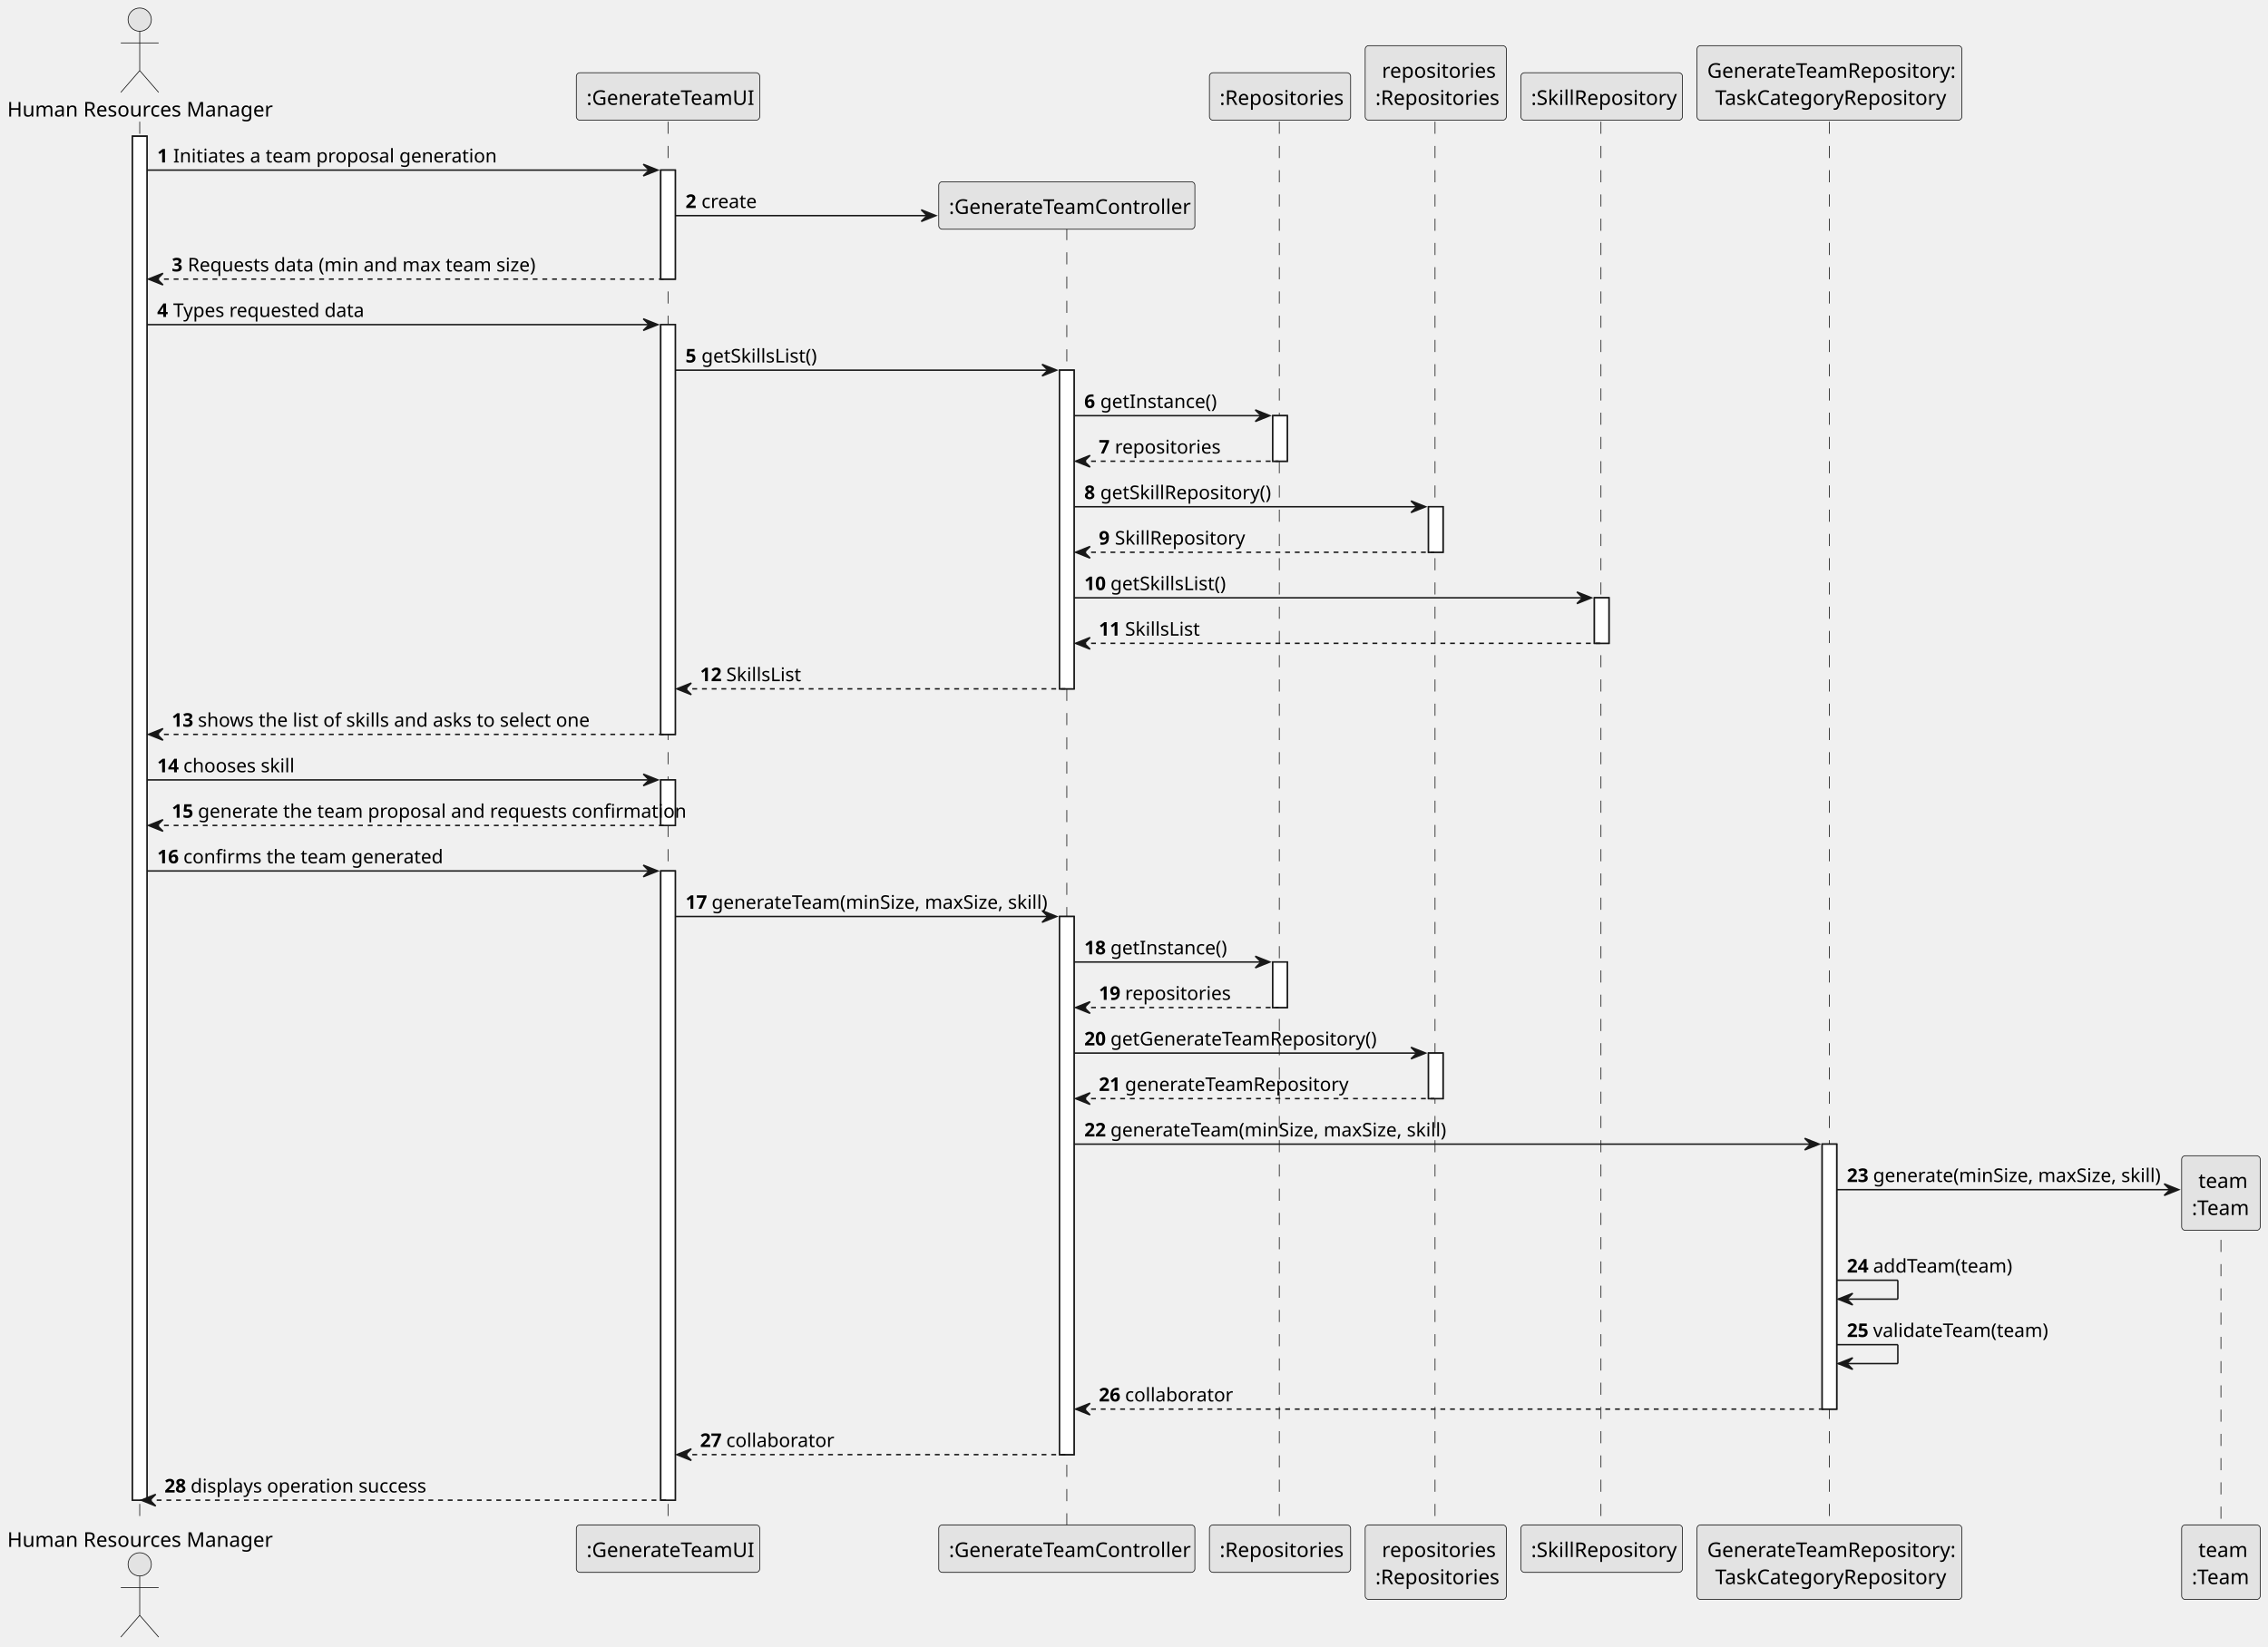
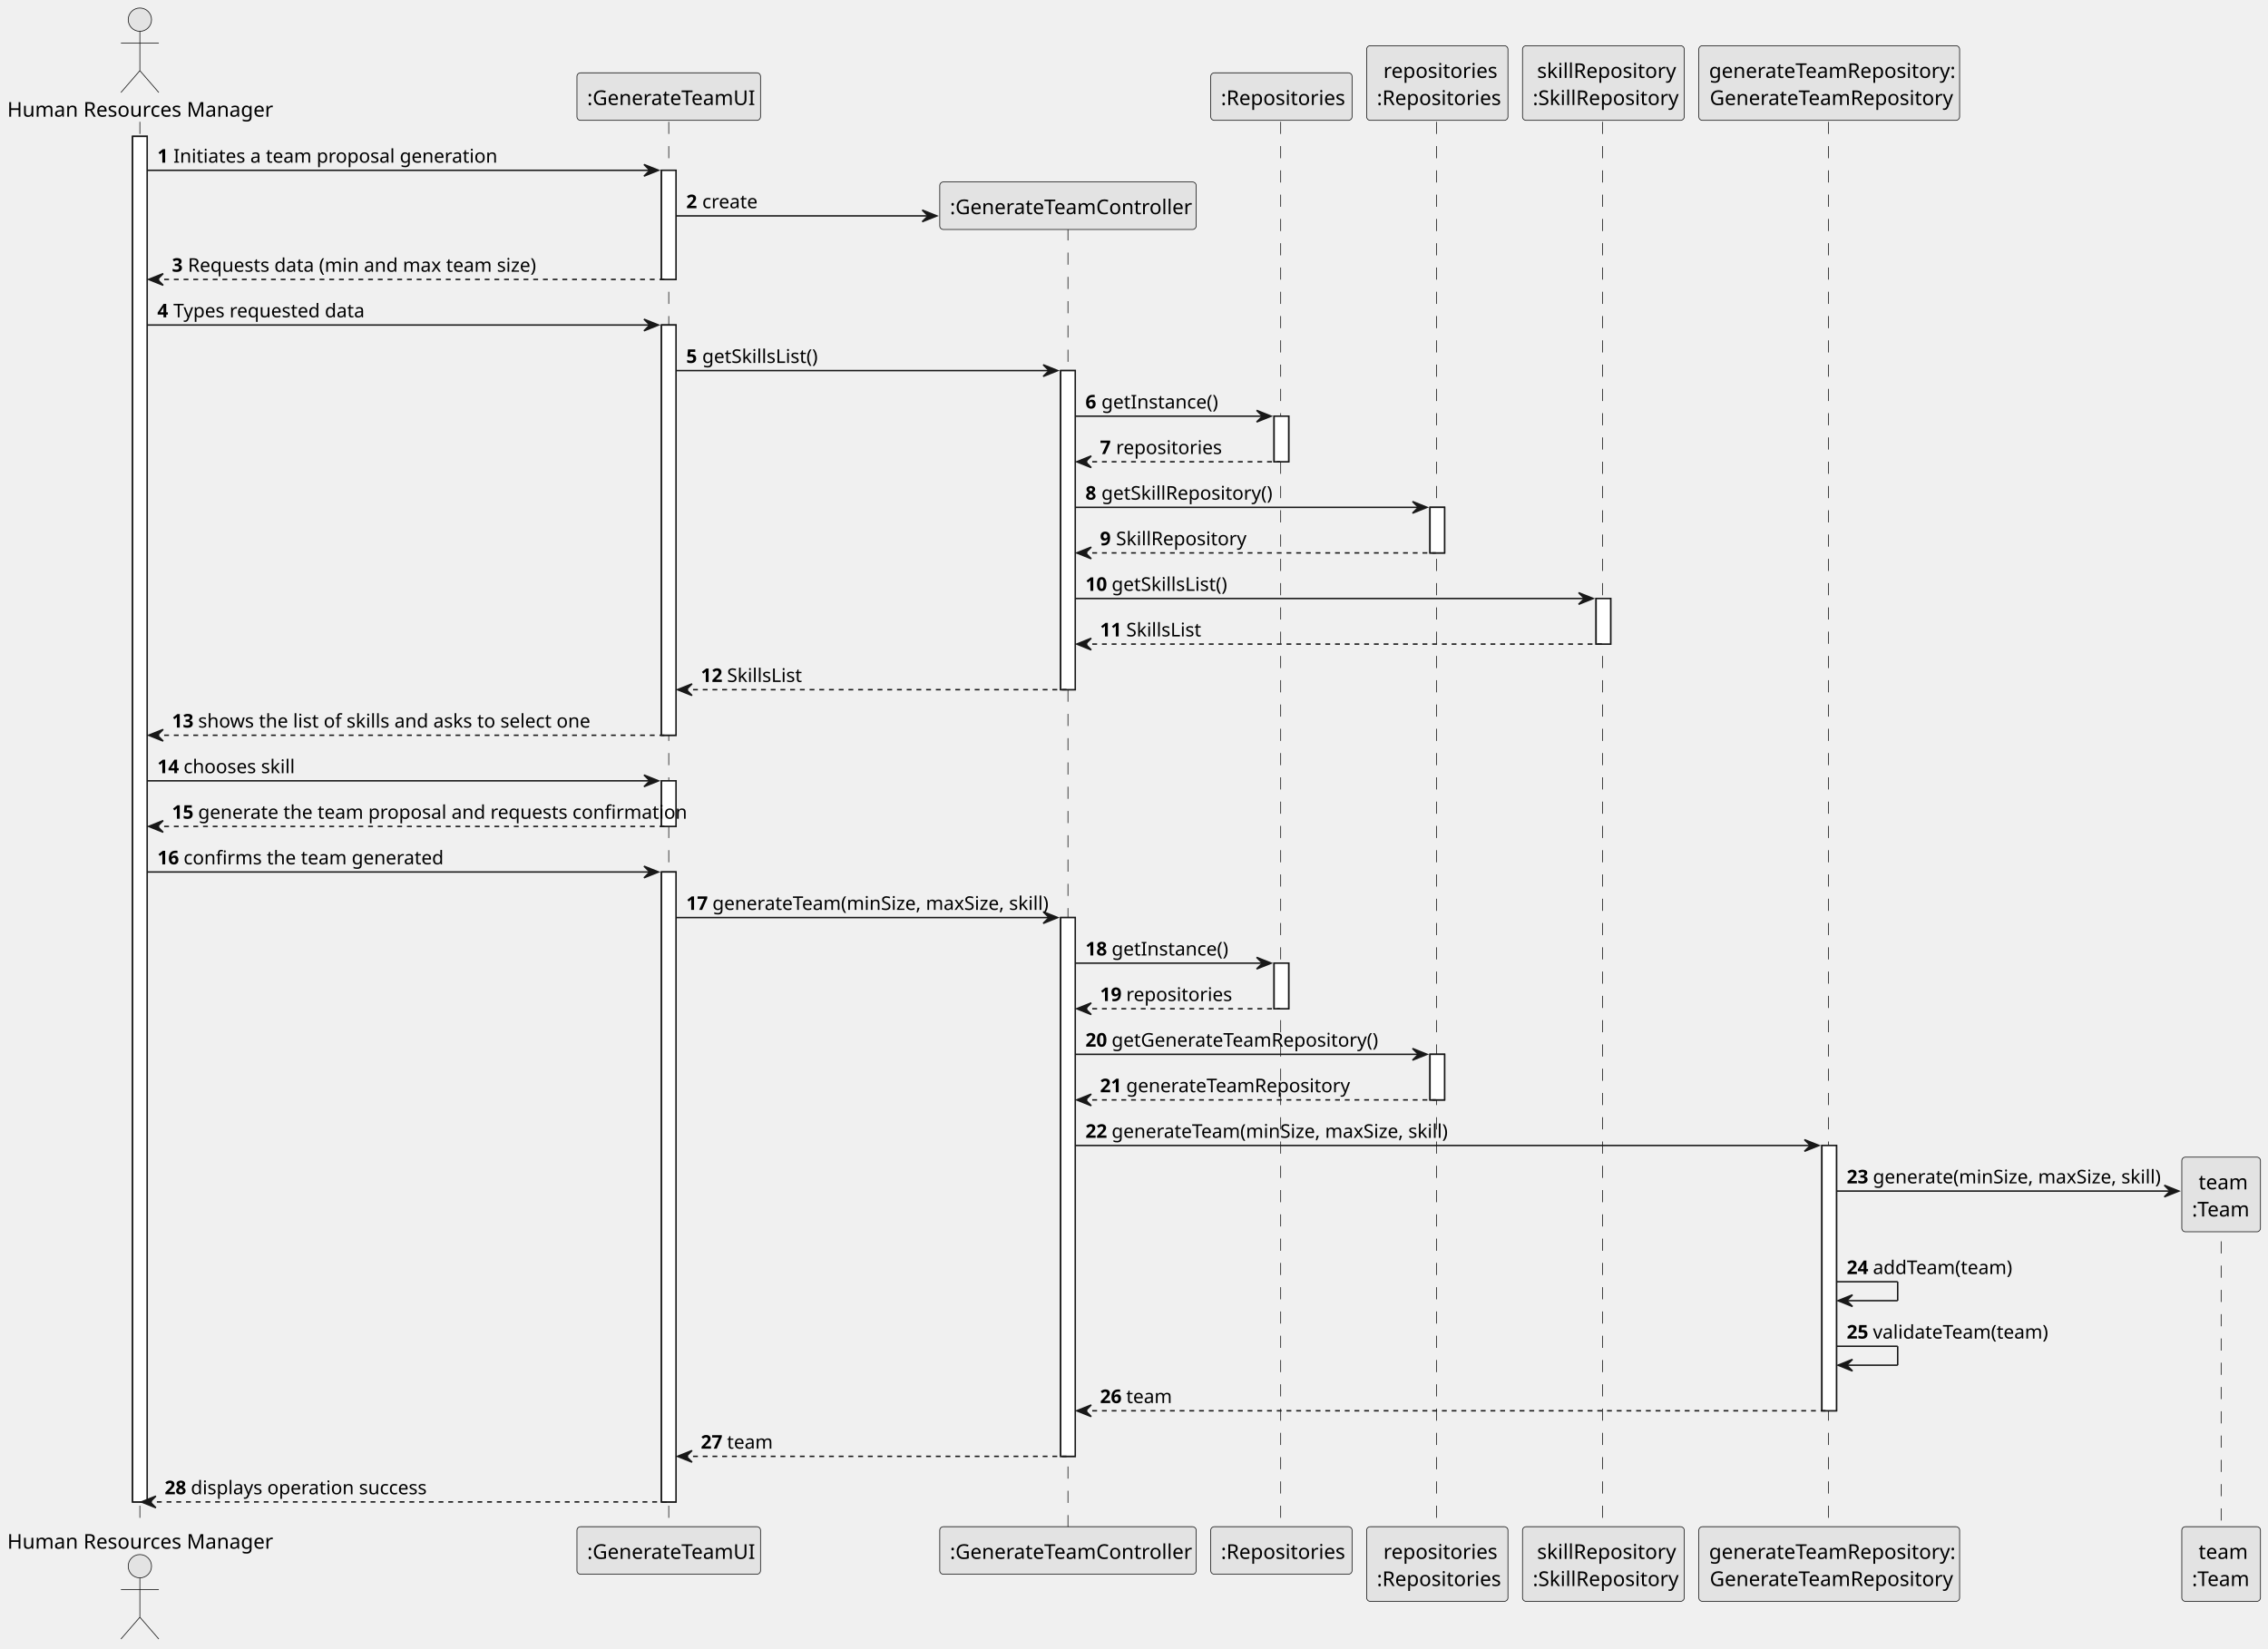
- <svg xmlns="http://www.w3.org/2000/svg" contentStyleType="text/css" height="679.2px" preserveAspectRatio="none" style="width:935px;height:679px;background:#FFFFFF;" version="1.1" viewBox="0 0 935 679" width="935.4px" zoomAndPan="magnify">
+ <svg xmlns="http://www.w3.org/2000/svg" contentStyleType="text/css" height="679.2px" preserveAspectRatio="none" style="width:934px;height:679px;background:#FFFFFF;" version="1.1" viewBox="0 0 934 679" width="934.2px" zoomAndPan="magnify">
  <defs />
  <g>
    <rect fill="#FFFFFF" height="562.458" style="stroke:#181818;stroke-width:0.6;" width="6" x="54.6" y="56.173" />
    <rect fill="#FFFFFF" height="44.947" style="stroke:#181818;stroke-width:0.6;" width="6" x="272.4" y="70.147" />
    <rect fill="#FFFFFF" height="168.971" style="stroke:#181818;stroke-width:0.6;" width="6" x="272.4" y="133.869" />
    <rect fill="#FFFFFF" height="18.775" style="stroke:#181818;stroke-width:0.6;" width="6" x="272.4" y="321.615" />
    <rect fill="#FFFFFF" height="259.466" style="stroke:#181818;stroke-width:0.6;" width="6" x="272.4" y="359.164" />
    <rect fill="#FFFFFF" height="131.422" style="stroke:#181818;stroke-width:0.6;" width="6" x="436.8" y="152.644" />
    <rect fill="#FFFFFF" height="221.917" style="stroke:#181818;stroke-width:0.6;" width="6" x="436.8" y="377.939" />
    <rect fill="#FFFFFF" height="18.775" style="stroke:#181818;stroke-width:0.6;" width="6" x="524.7" y="171.418" />
    <rect fill="#FFFFFF" height="18.775" style="stroke:#181818;stroke-width:0.6;" width="6" x="524.7" y="396.714" />
    <rect fill="#FFFFFF" height="18.775" style="stroke:#181818;stroke-width:0.6;" width="6" x="588.9" y="208.968" />
    <rect fill="#FFFFFF" height="18.775" style="stroke:#181818;stroke-width:0.6;" width="6" x="588.9" y="434.263" />
    <rect fill="#FFFFFF" height="18.775" style="stroke:#181818;stroke-width:0.6;" width="6" x="657.3" y="246.517" />
-     <rect fill="#FFFFFF" height="109.269" style="stroke:#181818;stroke-width:0.6;" width="6" x="751.2" y="471.812" />
+     <rect fill="#FFFFFF" height="109.269" style="stroke:#181818;stroke-width:0.6;" width="6" x="750.3" y="471.812" />
    <line style="stroke:#181818;stroke-width:0.3;stroke-dasharray:5.0,5.0;" x1="57.6" x2="57.6" y1="50.173" y2="629.431" />
    <line style="stroke:#181818;stroke-width:0.3;stroke-dasharray:5.0,5.0;" x1="275.4" x2="275.4" y1="50.173" y2="629.431" />
    <line style="stroke:#181818;stroke-width:0.3;stroke-dasharray:5.0,5.0;" x1="439.8" x2="439.8" y1="94.034" y2="629.431" />
    <line style="stroke:#181818;stroke-width:0.3;stroke-dasharray:5.0,5.0;" x1="527.4" x2="527.4" y1="50.173" y2="629.431" />
    <line style="stroke:#181818;stroke-width:0.3;stroke-dasharray:5.0,5.0;" x1="591.6" x2="591.6" y1="50.173" y2="629.431" />
    <line style="stroke:#181818;stroke-width:0.3;stroke-dasharray:5.0,5.0;" x1="660" x2="660" y1="50.173" y2="629.431" />
-     <line style="stroke:#181818;stroke-width:0.3;stroke-dasharray:5.0,5.0;" x1="754.2" x2="754.2" y1="50.173" y2="629.431" />
-     <line style="stroke:#181818;stroke-width:0.3;stroke-dasharray:5.0,5.0;" x1="915.6" x2="915.6" y1="501.285" y2="629.431" />
+     <line style="stroke:#181818;stroke-width:0.3;stroke-dasharray:5.0,5.0;" x1="753" x2="753" y1="50.173" y2="629.431" />
+     <line style="stroke:#181818;stroke-width:0.3;stroke-dasharray:5.0,5.0;" x1="914.7" x2="914.7" y1="501.285" y2="629.431" />
    <text fill="#000000" font-family="sans-serif" font-size="8.4" lengthAdjust="spacing" textLength="105.6" x="3" y="48.065">Human Resources Manager</text>
    <ellipse cx="57.6" cy="8.1" fill="#E3E3E3" rx="4.8" ry="4.8" style="stroke:#181818;stroke-width:0.3;" />
    <path d="M57.6,12.9 L57.6,29.1 M49.8,17.7 L65.4,17.7 M57.6,29.1 L49.8,38.1 M57.6,29.1 L65.4,38.1 " fill="none" style="stroke:#181818;stroke-width:0.3;" />
    <text fill="#000000" font-family="sans-serif" font-size="8.4" lengthAdjust="spacing" textLength="105.6" x="3" y="637.895">Human Resources Manager</text>
    <ellipse cx="57.6" cy="645.103" fill="#E3E3E3" rx="4.8" ry="4.8" style="stroke:#181818;stroke-width:0.3;" />
    <path d="M57.6,649.903 L57.6,666.103 M49.8,654.703 L65.4,654.703 M57.6,666.103 L49.8,675.103 M57.6,666.103 L65.4,675.103 " fill="none" style="stroke:#181818;stroke-width:0.3;" />
    <rect fill="#E3E3E3" height="19.573" rx="1.5" ry="1.5" style="stroke:#181818;stroke-width:0.3;" width="75.6" x="237.6" y="30" />
    <text fill="#000000" font-family="sans-serif" font-size="8.4" lengthAdjust="spacing" textLength="67.2" x="241.8" y="43.264">:GenerateTeamUI</text>
    <rect fill="#E3E3E3" height="19.573" rx="1.5" ry="1.5" style="stroke:#181818;stroke-width:0.3;" width="75.6" x="237.6" y="628.831" />
    <text fill="#000000" font-family="sans-serif" font-size="8.4" lengthAdjust="spacing" textLength="67.2" x="241.8" y="642.095">:GenerateTeamUI</text>
    <rect fill="#E3E3E3" height="19.573" rx="1.5" ry="1.5" style="stroke:#181818;stroke-width:0.3;" width="105.6" x="387" y="628.831" />
    <text fill="#000000" font-family="sans-serif" font-size="8.4" lengthAdjust="spacing" textLength="97.2" x="391.2" y="642.095">:GenerateTeamController</text>
    <rect fill="#E3E3E3" height="19.573" rx="1.5" ry="1.5" style="stroke:#181818;stroke-width:0.3;" width="58.2" x="498.6" y="30" />
    <text fill="#000000" font-family="sans-serif" font-size="8.4" lengthAdjust="spacing" textLength="49.8" x="502.8" y="43.264">:Repositories</text>
    <rect fill="#E3E3E3" height="19.573" rx="1.5" ry="1.5" style="stroke:#181818;stroke-width:0.3;" width="58.2" x="498.6" y="628.831" />
    <text fill="#000000" font-family="sans-serif" font-size="8.4" lengthAdjust="spacing" textLength="49.8" x="502.8" y="642.095">:Repositories</text>
    <rect fill="#E3E3E3" height="30.745" rx="1.5" ry="1.5" style="stroke:#181818;stroke-width:0.3;" width="58.2" x="562.8" y="18.827" />
    <text fill="#000000" font-family="sans-serif" font-size="8.4" lengthAdjust="spacing" textLength="44.4" x="569.7" y="32.092">repositories</text>
    <text fill="#000000" font-family="sans-serif" font-size="8.4" lengthAdjust="spacing" textLength="49.8" x="567" y="43.264">:Repositories</text>
    <rect fill="#E3E3E3" height="30.745" rx="1.5" ry="1.5" style="stroke:#181818;stroke-width:0.3;" width="58.2" x="562.8" y="628.831" />
    <text fill="#000000" font-family="sans-serif" font-size="8.4" lengthAdjust="spacing" textLength="44.4" x="569.7" y="642.095">repositories</text>
    <text fill="#000000" font-family="sans-serif" font-size="8.4" lengthAdjust="spacing" textLength="49.8" x="567" y="653.268">:Repositories</text>
-     <rect fill="#E3E3E3" height="19.573" rx="1.5" ry="1.5" style="stroke:#181818;stroke-width:0.3;" width="66.6" x="627" y="30" />
+     <rect fill="#E3E3E3" height="30.745" rx="1.5" ry="1.5" style="stroke:#181818;stroke-width:0.3;" width="66.6" x="627" y="18.827" />
+     <text fill="#000000" font-family="sans-serif" font-size="8.4" lengthAdjust="spacing" textLength="54.6" x="633" y="32.092">skillRepository</text>
    <text fill="#000000" font-family="sans-serif" font-size="8.4" lengthAdjust="spacing" textLength="58.2" x="631.2" y="43.264">:SkillRepository</text>
-     <rect fill="#E3E3E3" height="19.573" rx="1.5" ry="1.5" style="stroke:#181818;stroke-width:0.3;" width="66.6" x="627" y="628.831" />
-     <text fill="#000000" font-family="sans-serif" font-size="8.4" lengthAdjust="spacing" textLength="58.2" x="631.2" y="642.095">:SkillRepository</text>
-     <rect fill="#E3E3E3" height="30.745" rx="1.5" ry="1.5" style="stroke:#181818;stroke-width:0.3;" width="109.2" x="699.6" y="18.827" />
-     <text fill="#000000" font-family="sans-serif" font-size="8.4" lengthAdjust="spacing" textLength="100.8" x="703.8" y="32.092">GenerateTeamRepository:</text>
-     <text fill="#000000" font-family="sans-serif" font-size="8.4" lengthAdjust="spacing" textLength="94.2" x="707.1" y="43.264">TaskCategoryRepository</text>
-     <rect fill="#E3E3E3" height="30.745" rx="1.5" ry="1.5" style="stroke:#181818;stroke-width:0.3;" width="109.2" x="699.6" y="628.831" />
-     <text fill="#000000" font-family="sans-serif" font-size="8.4" lengthAdjust="spacing" textLength="100.8" x="703.8" y="642.095">GenerateTeamRepository:</text>
-     <text fill="#000000" font-family="sans-serif" font-size="8.4" lengthAdjust="spacing" textLength="94.2" x="707.1" y="653.268">TaskCategoryRepository</text>
-     <rect fill="#E3E3E3" height="30.745" rx="1.5" ry="1.5" style="stroke:#181818;stroke-width:0.3;" width="32.4" x="899.4" y="628.831" />
-     <text fill="#000000" font-family="sans-serif" font-size="8.4" lengthAdjust="spacing" textLength="18.6" x="906.3" y="642.095">team</text>
-     <text fill="#000000" font-family="sans-serif" font-size="8.4" lengthAdjust="spacing" textLength="24" x="903.6" y="653.268">:Team</text>
+     <rect fill="#E3E3E3" height="30.745" rx="1.5" ry="1.5" style="stroke:#181818;stroke-width:0.3;" width="66.6" x="627" y="628.831" />
+     <text fill="#000000" font-family="sans-serif" font-size="8.4" lengthAdjust="spacing" textLength="54.6" x="633" y="642.095">skillRepository</text>
+     <text fill="#000000" font-family="sans-serif" font-size="8.4" lengthAdjust="spacing" textLength="58.2" x="631.2" y="653.268">:SkillRepository</text>
+     <rect fill="#E3E3E3" height="30.745" rx="1.5" ry="1.5" style="stroke:#181818;stroke-width:0.3;" width="107.4" x="699.6" y="18.827" />
+     <text fill="#000000" font-family="sans-serif" font-size="8.4" lengthAdjust="spacing" textLength="99" x="703.8" y="32.092">generateTeamRepository:</text>
+     <text fill="#000000" font-family="sans-serif" font-size="8.4" lengthAdjust="spacing" textLength="98.4" x="704.1" y="43.264">GenerateTeamRepository</text>
+     <rect fill="#E3E3E3" height="30.745" rx="1.5" ry="1.5" style="stroke:#181818;stroke-width:0.3;" width="107.4" x="699.6" y="628.831" />
+     <text fill="#000000" font-family="sans-serif" font-size="8.4" lengthAdjust="spacing" textLength="99" x="703.8" y="642.095">generateTeamRepository:</text>
+     <text fill="#000000" font-family="sans-serif" font-size="8.4" lengthAdjust="spacing" textLength="98.4" x="704.1" y="653.268">GenerateTeamRepository</text>
+     <rect fill="#E3E3E3" height="30.745" rx="1.5" ry="1.5" style="stroke:#181818;stroke-width:0.3;" width="32.4" x="898.5" y="628.831" />
+     <text fill="#000000" font-family="sans-serif" font-size="8.4" lengthAdjust="spacing" textLength="18.6" x="905.4" y="642.095">team</text>
+     <text fill="#000000" font-family="sans-serif" font-size="8.4" lengthAdjust="spacing" textLength="24" x="902.7" y="653.268">:Team</text>
    <rect fill="#FFFFFF" height="562.458" style="stroke:#181818;stroke-width:0.6;" width="6" x="54.6" y="56.173" />
    <rect fill="#FFFFFF" height="44.947" style="stroke:#181818;stroke-width:0.6;" width="6" x="272.4" y="70.147" />
    <rect fill="#FFFFFF" height="168.971" style="stroke:#181818;stroke-width:0.6;" width="6" x="272.4" y="133.869" />
    <rect fill="#FFFFFF" height="18.775" style="stroke:#181818;stroke-width:0.6;" width="6" x="272.4" y="321.615" />
    <rect fill="#FFFFFF" height="259.466" style="stroke:#181818;stroke-width:0.6;" width="6" x="272.4" y="359.164" />
    <rect fill="#FFFFFF" height="131.422" style="stroke:#181818;stroke-width:0.6;" width="6" x="436.8" y="152.644" />
    <rect fill="#FFFFFF" height="221.917" style="stroke:#181818;stroke-width:0.6;" width="6" x="436.8" y="377.939" />
    <rect fill="#FFFFFF" height="18.775" style="stroke:#181818;stroke-width:0.6;" width="6" x="524.7" y="171.418" />
    <rect fill="#FFFFFF" height="18.775" style="stroke:#181818;stroke-width:0.6;" width="6" x="524.7" y="396.714" />
    <rect fill="#FFFFFF" height="18.775" style="stroke:#181818;stroke-width:0.6;" width="6" x="588.9" y="208.968" />
    <rect fill="#FFFFFF" height="18.775" style="stroke:#181818;stroke-width:0.6;" width="6" x="588.9" y="434.263" />
    <rect fill="#FFFFFF" height="18.775" style="stroke:#181818;stroke-width:0.6;" width="6" x="657.3" y="246.517" />
-     <rect fill="#FFFFFF" height="109.269" style="stroke:#181818;stroke-width:0.6;" width="6" x="751.2" y="471.812" />
+     <rect fill="#FFFFFF" height="109.269" style="stroke:#181818;stroke-width:0.6;" width="6" x="750.3" y="471.812" />
    <polygon fill="#181818" points="265.2,67.747,271.2,70.147,265.2,72.547,267.6,70.147" style="stroke:#181818;stroke-width:0.6;" />
    <line style="stroke:#181818;stroke-width:0.6;" x1="60.6" x2="268.8" y1="70.147" y2="70.147" />
    <text fill="#000000" font-family="sans-serif" font-size="7.8" font-weight="bold" lengthAdjust="spacing" textLength="4.2" x="64.8" y="66.99">1</text>
    <text fill="#000000" font-family="sans-serif" font-size="7.8" lengthAdjust="spacing" textLength="123.6" x="71.4" y="66.99">Initiates a team proposal generation</text>
    <polygon fill="#181818" points="379.8,86.522,385.8,88.922,379.8,91.322,382.2,88.922" style="stroke:#181818;stroke-width:0.6;" />
    <line style="stroke:#181818;stroke-width:0.6;" x1="278.4" x2="383.4" y1="88.922" y2="88.922" />
    <text fill="#000000" font-family="sans-serif" font-size="7.8" font-weight="bold" lengthAdjust="spacing" textLength="4.2" x="282.6" y="85.764">2</text>
    <text fill="#000000" font-family="sans-serif" font-size="7.8" lengthAdjust="spacing" textLength="21.6" x="289.2" y="85.764">create</text>
    <rect fill="#E3E3E3" height="19.573" rx="1.5" ry="1.5" style="stroke:#181818;stroke-width:0.3;" width="105.6" x="387" y="74.947" />
    <text fill="#000000" font-family="sans-serif" font-size="8.4" lengthAdjust="spacing" textLength="97.2" x="391.2" y="88.212">:GenerateTeamController</text>
    <polygon fill="#181818" points="67.2,112.695,61.2,115.094,67.2,117.495,64.8,115.094" style="stroke:#181818;stroke-width:0.6;" />
    <line style="stroke:#181818;stroke-width:0.6;stroke-dasharray:2.0,2.0;" x1="63.6" x2="274.8" y1="115.094" y2="115.094" />
    <text fill="#000000" font-family="sans-serif" font-size="7.8" font-weight="bold" lengthAdjust="spacing" textLength="4.2" x="70.8" y="111.937">3</text>
    <text fill="#000000" font-family="sans-serif" font-size="7.8" lengthAdjust="spacing" textLength="139.2" x="77.4" y="111.937">Requests data (min and max team size)</text>
    <polygon fill="#181818" points="265.2,131.469,271.2,133.869,265.2,136.269,267.6,133.869" style="stroke:#181818;stroke-width:0.6;" />
    <line style="stroke:#181818;stroke-width:0.6;" x1="60.6" x2="268.8" y1="133.869" y2="133.869" />
    <text fill="#000000" font-family="sans-serif" font-size="7.8" font-weight="bold" lengthAdjust="spacing" textLength="4.2" x="64.8" y="130.712">4</text>
    <text fill="#000000" font-family="sans-serif" font-size="7.8" lengthAdjust="spacing" textLength="75" x="71.4" y="130.712">Types requested data</text>
    <polygon fill="#181818" points="429.6,150.244,435.6,152.644,429.6,155.044,432,152.644" style="stroke:#181818;stroke-width:0.6;" />
    <line style="stroke:#181818;stroke-width:0.6;" x1="278.4" x2="433.2" y1="152.644" y2="152.644" />
    <text fill="#000000" font-family="sans-serif" font-size="7.8" font-weight="bold" lengthAdjust="spacing" textLength="4.2" x="282.6" y="149.486">5</text>
    <text fill="#000000" font-family="sans-serif" font-size="7.8" lengthAdjust="spacing" textLength="47.4" x="289.2" y="149.486">getSkillsList()</text>
    <polygon fill="#181818" points="517.5,169.018,523.5,171.418,517.5,173.818,519.9,171.418" style="stroke:#181818;stroke-width:0.6;" />
    <line style="stroke:#181818;stroke-width:0.6;" x1="442.8" x2="521.1" y1="171.418" y2="171.418" />
    <text fill="#000000" font-family="sans-serif" font-size="7.8" font-weight="bold" lengthAdjust="spacing" textLength="4.2" x="447" y="168.261">6</text>
    <text fill="#000000" font-family="sans-serif" font-size="7.8" lengthAdjust="spacing" textLength="45" x="453.6" y="168.261">getInstance()</text>
    <polygon fill="#181818" points="449.4,187.793,443.4,190.193,449.4,192.593,447,190.193" style="stroke:#181818;stroke-width:0.6;" />
    <line style="stroke:#181818;stroke-width:0.6;stroke-dasharray:2.0,2.0;" x1="445.8" x2="527.1" y1="190.193" y2="190.193" />
    <text fill="#000000" font-family="sans-serif" font-size="7.8" font-weight="bold" lengthAdjust="spacing" textLength="4.2" x="453" y="187.035">7</text>
    <text fill="#000000" font-family="sans-serif" font-size="7.8" lengthAdjust="spacing" textLength="40.2" x="459.6" y="187.035">repositories</text>
    <polygon fill="#181818" points="581.7,206.568,587.7,208.968,581.7,211.368,584.1,208.968" style="stroke:#181818;stroke-width:0.6;" />
    <line style="stroke:#181818;stroke-width:0.6;" x1="442.8" x2="585.3" y1="208.968" y2="208.968" />
    <text fill="#000000" font-family="sans-serif" font-size="7.8" font-weight="bold" lengthAdjust="spacing" textLength="4.2" x="447" y="205.81">8</text>
    <text fill="#000000" font-family="sans-serif" font-size="7.8" lengthAdjust="spacing" textLength="67.8" x="453.6" y="205.81">getSkillRepository()</text>
    <polygon fill="#181818" points="449.4,225.342,443.4,227.742,449.4,230.142,447,227.742" style="stroke:#181818;stroke-width:0.6;" />
    <line style="stroke:#181818;stroke-width:0.6;stroke-dasharray:2.0,2.0;" x1="445.8" x2="591.3" y1="227.742" y2="227.742" />
    <text fill="#000000" font-family="sans-serif" font-size="7.8" font-weight="bold" lengthAdjust="spacing" textLength="4.2" x="453" y="224.585">9</text>
    <text fill="#000000" font-family="sans-serif" font-size="7.8" lengthAdjust="spacing" textLength="52.2" x="459.6" y="224.585">SkillRepository</text>
    <polygon fill="#181818" points="650.1,244.117,656.1,246.517,650.1,248.917,652.5,246.517" style="stroke:#181818;stroke-width:0.6;" />
    <line style="stroke:#181818;stroke-width:0.6;" x1="442.8" x2="653.7" y1="246.517" y2="246.517" />
    <text fill="#000000" font-family="sans-serif" font-size="7.8" font-weight="bold" lengthAdjust="spacing" textLength="8.4" x="447" y="243.359">10</text>
    <text fill="#000000" font-family="sans-serif" font-size="7.8" lengthAdjust="spacing" textLength="47.4" x="457.8" y="243.359">getSkillsList()</text>
    <polygon fill="#181818" points="449.4,262.891,443.4,265.291,449.4,267.691,447,265.291" style="stroke:#181818;stroke-width:0.6;" />
    <line style="stroke:#181818;stroke-width:0.6;stroke-dasharray:2.0,2.0;" x1="445.8" x2="659.7" y1="265.291" y2="265.291" />
    <text fill="#000000" font-family="sans-serif" font-size="7.8" font-weight="bold" lengthAdjust="spacing" textLength="8.4" x="453" y="262.134">11</text>
    <text fill="#000000" font-family="sans-serif" font-size="7.8" lengthAdjust="spacing" textLength="31.8" x="463.8" y="262.134">SkillsList</text>
    <polygon fill="#181818" points="285,281.666,279,284.066,285,286.466,282.6,284.066" style="stroke:#181818;stroke-width:0.6;" />
    <line style="stroke:#181818;stroke-width:0.6;stroke-dasharray:2.0,2.0;" x1="281.4" x2="439.2" y1="284.066" y2="284.066" />
    <text fill="#000000" font-family="sans-serif" font-size="7.8" font-weight="bold" lengthAdjust="spacing" textLength="8.4" x="288.6" y="280.908">12</text>
    <text fill="#000000" font-family="sans-serif" font-size="7.8" lengthAdjust="spacing" textLength="31.8" x="299.4" y="280.908">SkillsList</text>
    <polygon fill="#181818" points="67.2,300.441,61.2,302.841,67.2,305.241,64.8,302.841" style="stroke:#181818;stroke-width:0.6;" />
    <line style="stroke:#181818;stroke-width:0.6;stroke-dasharray:2.0,2.0;" x1="63.6" x2="274.8" y1="302.841" y2="302.841" />
    <text fill="#000000" font-family="sans-serif" font-size="7.8" font-weight="bold" lengthAdjust="spacing" textLength="8.4" x="70.8" y="299.683">13</text>
    <text fill="#000000" font-family="sans-serif" font-size="7.8" lengthAdjust="spacing" textLength="158.4" x="81.6" y="299.683">shows the list of skills and asks to select one</text>
    <polygon fill="#181818" points="265.2,319.215,271.2,321.615,265.2,324.015,267.6,321.615" style="stroke:#181818;stroke-width:0.6;" />
    <line style="stroke:#181818;stroke-width:0.6;" x1="60.6" x2="268.8" y1="321.615" y2="321.615" />
    <text fill="#000000" font-family="sans-serif" font-size="7.8" font-weight="bold" lengthAdjust="spacing" textLength="8.4" x="64.8" y="318.458">14</text>
    <text fill="#000000" font-family="sans-serif" font-size="7.8" lengthAdjust="spacing" textLength="45.6" x="75.6" y="318.458">chooses skill</text>
    <polygon fill="#181818" points="67.2,337.99,61.2,340.39,67.2,342.79,64.8,340.39" style="stroke:#181818;stroke-width:0.6;" />
    <line style="stroke:#181818;stroke-width:0.6;stroke-dasharray:2.0,2.0;" x1="63.6" x2="274.8" y1="340.39" y2="340.39" />
    <text fill="#000000" font-family="sans-serif" font-size="7.8" font-weight="bold" lengthAdjust="spacing" textLength="8.4" x="70.8" y="337.232">15</text>
    <text fill="#000000" font-family="sans-serif" font-size="7.8" lengthAdjust="spacing" textLength="186.6" x="81.6" y="337.232">generate the team proposal and requests confirmation</text>
    <polygon fill="#181818" points="265.2,356.764,271.2,359.164,265.2,361.565,267.6,359.164" style="stroke:#181818;stroke-width:0.6;" />
    <line style="stroke:#181818;stroke-width:0.6;" x1="60.6" x2="268.8" y1="359.164" y2="359.164" />
    <text fill="#000000" font-family="sans-serif" font-size="7.8" font-weight="bold" lengthAdjust="spacing" textLength="8.4" x="64.8" y="356.007">16</text>
    <text fill="#000000" font-family="sans-serif" font-size="7.8" lengthAdjust="spacing" textLength="99" x="75.6" y="356.007">confirms the team generated</text>
    <polygon fill="#181818" points="429.6,375.539,435.6,377.939,429.6,380.339,432,377.939" style="stroke:#181818;stroke-width:0.6;" />
    <line style="stroke:#181818;stroke-width:0.6;" x1="278.4" x2="433.2" y1="377.939" y2="377.939" />
    <text fill="#000000" font-family="sans-serif" font-size="7.8" font-weight="bold" lengthAdjust="spacing" textLength="8.4" x="282.6" y="374.781">17</text>
    <text fill="#000000" font-family="sans-serif" font-size="7.8" lengthAdjust="spacing" textLength="136.2" x="293.4" y="374.781">generateTeam(minSize, maxSize, skill)</text>
    <polygon fill="#181818" points="517.5,394.314,523.5,396.714,517.5,399.114,519.9,396.714" style="stroke:#181818;stroke-width:0.6;" />
    <line style="stroke:#181818;stroke-width:0.6;" x1="442.8" x2="521.1" y1="396.714" y2="396.714" />
    <text fill="#000000" font-family="sans-serif" font-size="7.8" font-weight="bold" lengthAdjust="spacing" textLength="8.4" x="447" y="393.556">18</text>
    <text fill="#000000" font-family="sans-serif" font-size="7.8" lengthAdjust="spacing" textLength="45" x="457.8" y="393.556">getInstance()</text>
    <polygon fill="#181818" points="449.4,413.088,443.4,415.488,449.4,417.888,447,415.488" style="stroke:#181818;stroke-width:0.6;" />
    <line style="stroke:#181818;stroke-width:0.6;stroke-dasharray:2.0,2.0;" x1="445.8" x2="527.1" y1="415.488" y2="415.488" />
    <text fill="#000000" font-family="sans-serif" font-size="7.8" font-weight="bold" lengthAdjust="spacing" textLength="8.4" x="453" y="412.331">19</text>
    <text fill="#000000" font-family="sans-serif" font-size="7.8" lengthAdjust="spacing" textLength="40.2" x="463.8" y="412.331">repositories</text>
    <polygon fill="#181818" points="581.7,431.863,587.7,434.263,581.7,436.663,584.1,434.263" style="stroke:#181818;stroke-width:0.6;" />
    <line style="stroke:#181818;stroke-width:0.6;" x1="442.8" x2="585.3" y1="434.263" y2="434.263" />
    <text fill="#000000" font-family="sans-serif" font-size="7.8" font-weight="bold" lengthAdjust="spacing" textLength="8.4" x="447" y="431.105">20</text>
    <text fill="#000000" font-family="sans-serif" font-size="7.8" lengthAdjust="spacing" textLength="103.8" x="457.8" y="431.105">getGenerateTeamRepository()</text>
    <polygon fill="#181818" points="449.4,450.637,443.4,453.038,449.4,455.438,447,453.038" style="stroke:#181818;stroke-width:0.6;" />
    <line style="stroke:#181818;stroke-width:0.6;stroke-dasharray:2.0,2.0;" x1="445.8" x2="591.3" y1="453.038" y2="453.038" />
    <text fill="#000000" font-family="sans-serif" font-size="7.8" font-weight="bold" lengthAdjust="spacing" textLength="8.4" x="453" y="449.88">21</text>
    <text fill="#000000" font-family="sans-serif" font-size="7.8" lengthAdjust="spacing" textLength="86.4" x="463.8" y="449.88">generateTeamRepository</text>
-     <polygon fill="#181818" points="744,469.412,750,471.812,744,474.212,746.4,471.812" style="stroke:#181818;stroke-width:0.6;" />
-     <line style="stroke:#181818;stroke-width:0.6;" x1="442.8" x2="747.6" y1="471.812" y2="471.812" />
+     <polygon fill="#181818" points="743.1,469.412,749.1,471.812,743.1,474.212,745.5,471.812" style="stroke:#181818;stroke-width:0.6;" />
+     <line style="stroke:#181818;stroke-width:0.6;" x1="442.8" x2="746.7" y1="471.812" y2="471.812" />
    <text fill="#000000" font-family="sans-serif" font-size="7.8" font-weight="bold" lengthAdjust="spacing" textLength="8.4" x="447" y="468.654">22</text>
    <text fill="#000000" font-family="sans-serif" font-size="7.8" lengthAdjust="spacing" textLength="136.2" x="457.8" y="468.654">generateTeam(minSize, maxSize, skill)</text>
-     <polygon fill="#181818" points="892.2,488.187,898.2,490.587,892.2,492.987,894.6,490.587" style="stroke:#181818;stroke-width:0.6;" />
-     <line style="stroke:#181818;stroke-width:0.6;" x1="757.2" x2="895.8" y1="490.587" y2="490.587" />
-     <text fill="#000000" font-family="sans-serif" font-size="7.8" font-weight="bold" lengthAdjust="spacing" textLength="8.4" x="761.4" y="487.429">23</text>
-     <text fill="#000000" font-family="sans-serif" font-size="7.8" lengthAdjust="spacing" textLength="117" x="772.2" y="487.429">generate(minSize, maxSize, skill)</text>
-     <rect fill="#E3E3E3" height="30.745" rx="1.5" ry="1.5" style="stroke:#181818;stroke-width:0.3;" width="32.4" x="899.4" y="476.612" />
-     <text fill="#000000" font-family="sans-serif" font-size="8.4" lengthAdjust="spacing" textLength="18.6" x="906.3" y="489.877">team</text>
-     <text fill="#000000" font-family="sans-serif" font-size="8.4" lengthAdjust="spacing" textLength="24" x="903.6" y="501.049">:Team</text>
-     <line style="stroke:#181818;stroke-width:0.6;" x1="757.2" x2="782.4" y1="527.932" y2="527.932" />
-     <line style="stroke:#181818;stroke-width:0.6;" x1="782.4" x2="782.4" y1="527.932" y2="535.732" />
-     <line style="stroke:#181818;stroke-width:0.6;" x1="757.8" x2="782.4" y1="535.732" y2="535.732" />
-     <polygon fill="#181818" points="763.8,533.332,757.8,535.732,763.8,538.132,761.4,535.732" style="stroke:#181818;stroke-width:0.6;" />
-     <text fill="#000000" font-family="sans-serif" font-size="7.8" font-weight="bold" lengthAdjust="spacing" textLength="8.4" x="761.4" y="524.774">24</text>
-     <text fill="#000000" font-family="sans-serif" font-size="7.8" lengthAdjust="spacing" textLength="54" x="772.2" y="524.774">addTeam(team)</text>
-     <line style="stroke:#181818;stroke-width:0.6;" x1="757.2" x2="782.4" y1="554.507" y2="554.507" />
-     <line style="stroke:#181818;stroke-width:0.6;" x1="782.4" x2="782.4" y1="554.507" y2="562.307" />
-     <line style="stroke:#181818;stroke-width:0.6;" x1="757.8" x2="782.4" y1="562.307" y2="562.307" />
-     <polygon fill="#181818" points="763.8,559.907,757.8,562.307,763.8,564.707,761.4,562.307" style="stroke:#181818;stroke-width:0.6;" />
-     <text fill="#000000" font-family="sans-serif" font-size="7.8" font-weight="bold" lengthAdjust="spacing" textLength="8.4" x="761.4" y="551.349">25</text>
-     <text fill="#000000" font-family="sans-serif" font-size="7.8" lengthAdjust="spacing" textLength="67.2" x="772.2" y="551.349">validateTeam(team)</text>
+     <polygon fill="#181818" points="891.3,488.187,897.3,490.587,891.3,492.987,893.7,490.587" style="stroke:#181818;stroke-width:0.6;" />
+     <line style="stroke:#181818;stroke-width:0.6;" x1="756.3" x2="894.9" y1="490.587" y2="490.587" />
+     <text fill="#000000" font-family="sans-serif" font-size="7.8" font-weight="bold" lengthAdjust="spacing" textLength="8.4" x="760.5" y="487.429">23</text>
+     <text fill="#000000" font-family="sans-serif" font-size="7.8" lengthAdjust="spacing" textLength="117" x="771.3" y="487.429">generate(minSize, maxSize, skill)</text>
+     <rect fill="#E3E3E3" height="30.745" rx="1.5" ry="1.5" style="stroke:#181818;stroke-width:0.3;" width="32.4" x="898.5" y="476.612" />
+     <text fill="#000000" font-family="sans-serif" font-size="8.4" lengthAdjust="spacing" textLength="18.6" x="905.4" y="489.877">team</text>
+     <text fill="#000000" font-family="sans-serif" font-size="8.4" lengthAdjust="spacing" textLength="24" x="902.7" y="501.049">:Team</text>
+     <line style="stroke:#181818;stroke-width:0.6;" x1="756.3" x2="781.5" y1="527.932" y2="527.932" />
+     <line style="stroke:#181818;stroke-width:0.6;" x1="781.5" x2="781.5" y1="527.932" y2="535.732" />
+     <line style="stroke:#181818;stroke-width:0.6;" x1="756.9" x2="781.5" y1="535.732" y2="535.732" />
+     <polygon fill="#181818" points="762.9,533.332,756.9,535.732,762.9,538.132,760.5,535.732" style="stroke:#181818;stroke-width:0.6;" />
+     <text fill="#000000" font-family="sans-serif" font-size="7.8" font-weight="bold" lengthAdjust="spacing" textLength="8.4" x="760.5" y="524.774">24</text>
+     <text fill="#000000" font-family="sans-serif" font-size="7.8" lengthAdjust="spacing" textLength="54" x="771.3" y="524.774">addTeam(team)</text>
+     <line style="stroke:#181818;stroke-width:0.6;" x1="756.3" x2="781.5" y1="554.507" y2="554.507" />
+     <line style="stroke:#181818;stroke-width:0.6;" x1="781.5" x2="781.5" y1="554.507" y2="562.307" />
+     <line style="stroke:#181818;stroke-width:0.6;" x1="756.9" x2="781.5" y1="562.307" y2="562.307" />
+     <polygon fill="#181818" points="762.9,559.907,756.9,562.307,762.9,564.707,760.5,562.307" style="stroke:#181818;stroke-width:0.6;" />
+     <text fill="#000000" font-family="sans-serif" font-size="7.8" font-weight="bold" lengthAdjust="spacing" textLength="8.4" x="760.5" y="551.349">25</text>
+     <text fill="#000000" font-family="sans-serif" font-size="7.8" lengthAdjust="spacing" textLength="67.2" x="771.3" y="551.349">validateTeam(team)</text>
    <polygon fill="#181818" points="449.4,578.681,443.4,581.081,449.4,583.481,447,581.081" style="stroke:#181818;stroke-width:0.6;" />
-     <line style="stroke:#181818;stroke-width:0.6;stroke-dasharray:2.0,2.0;" x1="445.8" x2="753.6" y1="581.081" y2="581.081" />
+     <line style="stroke:#181818;stroke-width:0.6;stroke-dasharray:2.0,2.0;" x1="445.8" x2="752.7" y1="581.081" y2="581.081" />
    <text fill="#000000" font-family="sans-serif" font-size="7.8" font-weight="bold" lengthAdjust="spacing" textLength="8.4" x="453" y="577.924">26</text>
-     <text fill="#000000" font-family="sans-serif" font-size="7.8" lengthAdjust="spacing" textLength="40.2" x="463.8" y="577.924">collaborator</text>
+     <text fill="#000000" font-family="sans-serif" font-size="7.8" lengthAdjust="spacing" textLength="17.4" x="463.8" y="577.924">team</text>
    <polygon fill="#181818" points="285,597.456,279,599.856,285,602.256,282.6,599.856" style="stroke:#181818;stroke-width:0.6;" />
    <line style="stroke:#181818;stroke-width:0.6;stroke-dasharray:2.0,2.0;" x1="281.4" x2="439.2" y1="599.856" y2="599.856" />
    <text fill="#000000" font-family="sans-serif" font-size="7.8" font-weight="bold" lengthAdjust="spacing" textLength="8.4" x="288.6" y="596.698">27</text>
-     <text fill="#000000" font-family="sans-serif" font-size="7.8" lengthAdjust="spacing" textLength="40.2" x="299.4" y="596.698">collaborator</text>
+     <text fill="#000000" font-family="sans-serif" font-size="7.8" lengthAdjust="spacing" textLength="17.4" x="299.4" y="596.698">team</text>
    <polygon fill="#181818" points="64.2,616.231,58.2,618.63,64.2,621.03,61.8,618.63" style="stroke:#181818;stroke-width:0.6;" />
    <line style="stroke:#181818;stroke-width:0.6;stroke-dasharray:2.0,2.0;" x1="60.6" x2="274.8" y1="618.63" y2="618.63" />
    <text fill="#000000" font-family="sans-serif" font-size="7.8" font-weight="bold" lengthAdjust="spacing" textLength="8.4" x="67.8" y="615.473">28</text>
    <text fill="#000000" font-family="sans-serif" font-size="7.8" lengthAdjust="spacing" textLength="94.8" x="78.6" y="615.473">displays operation success</text>
  </g>
</svg>
